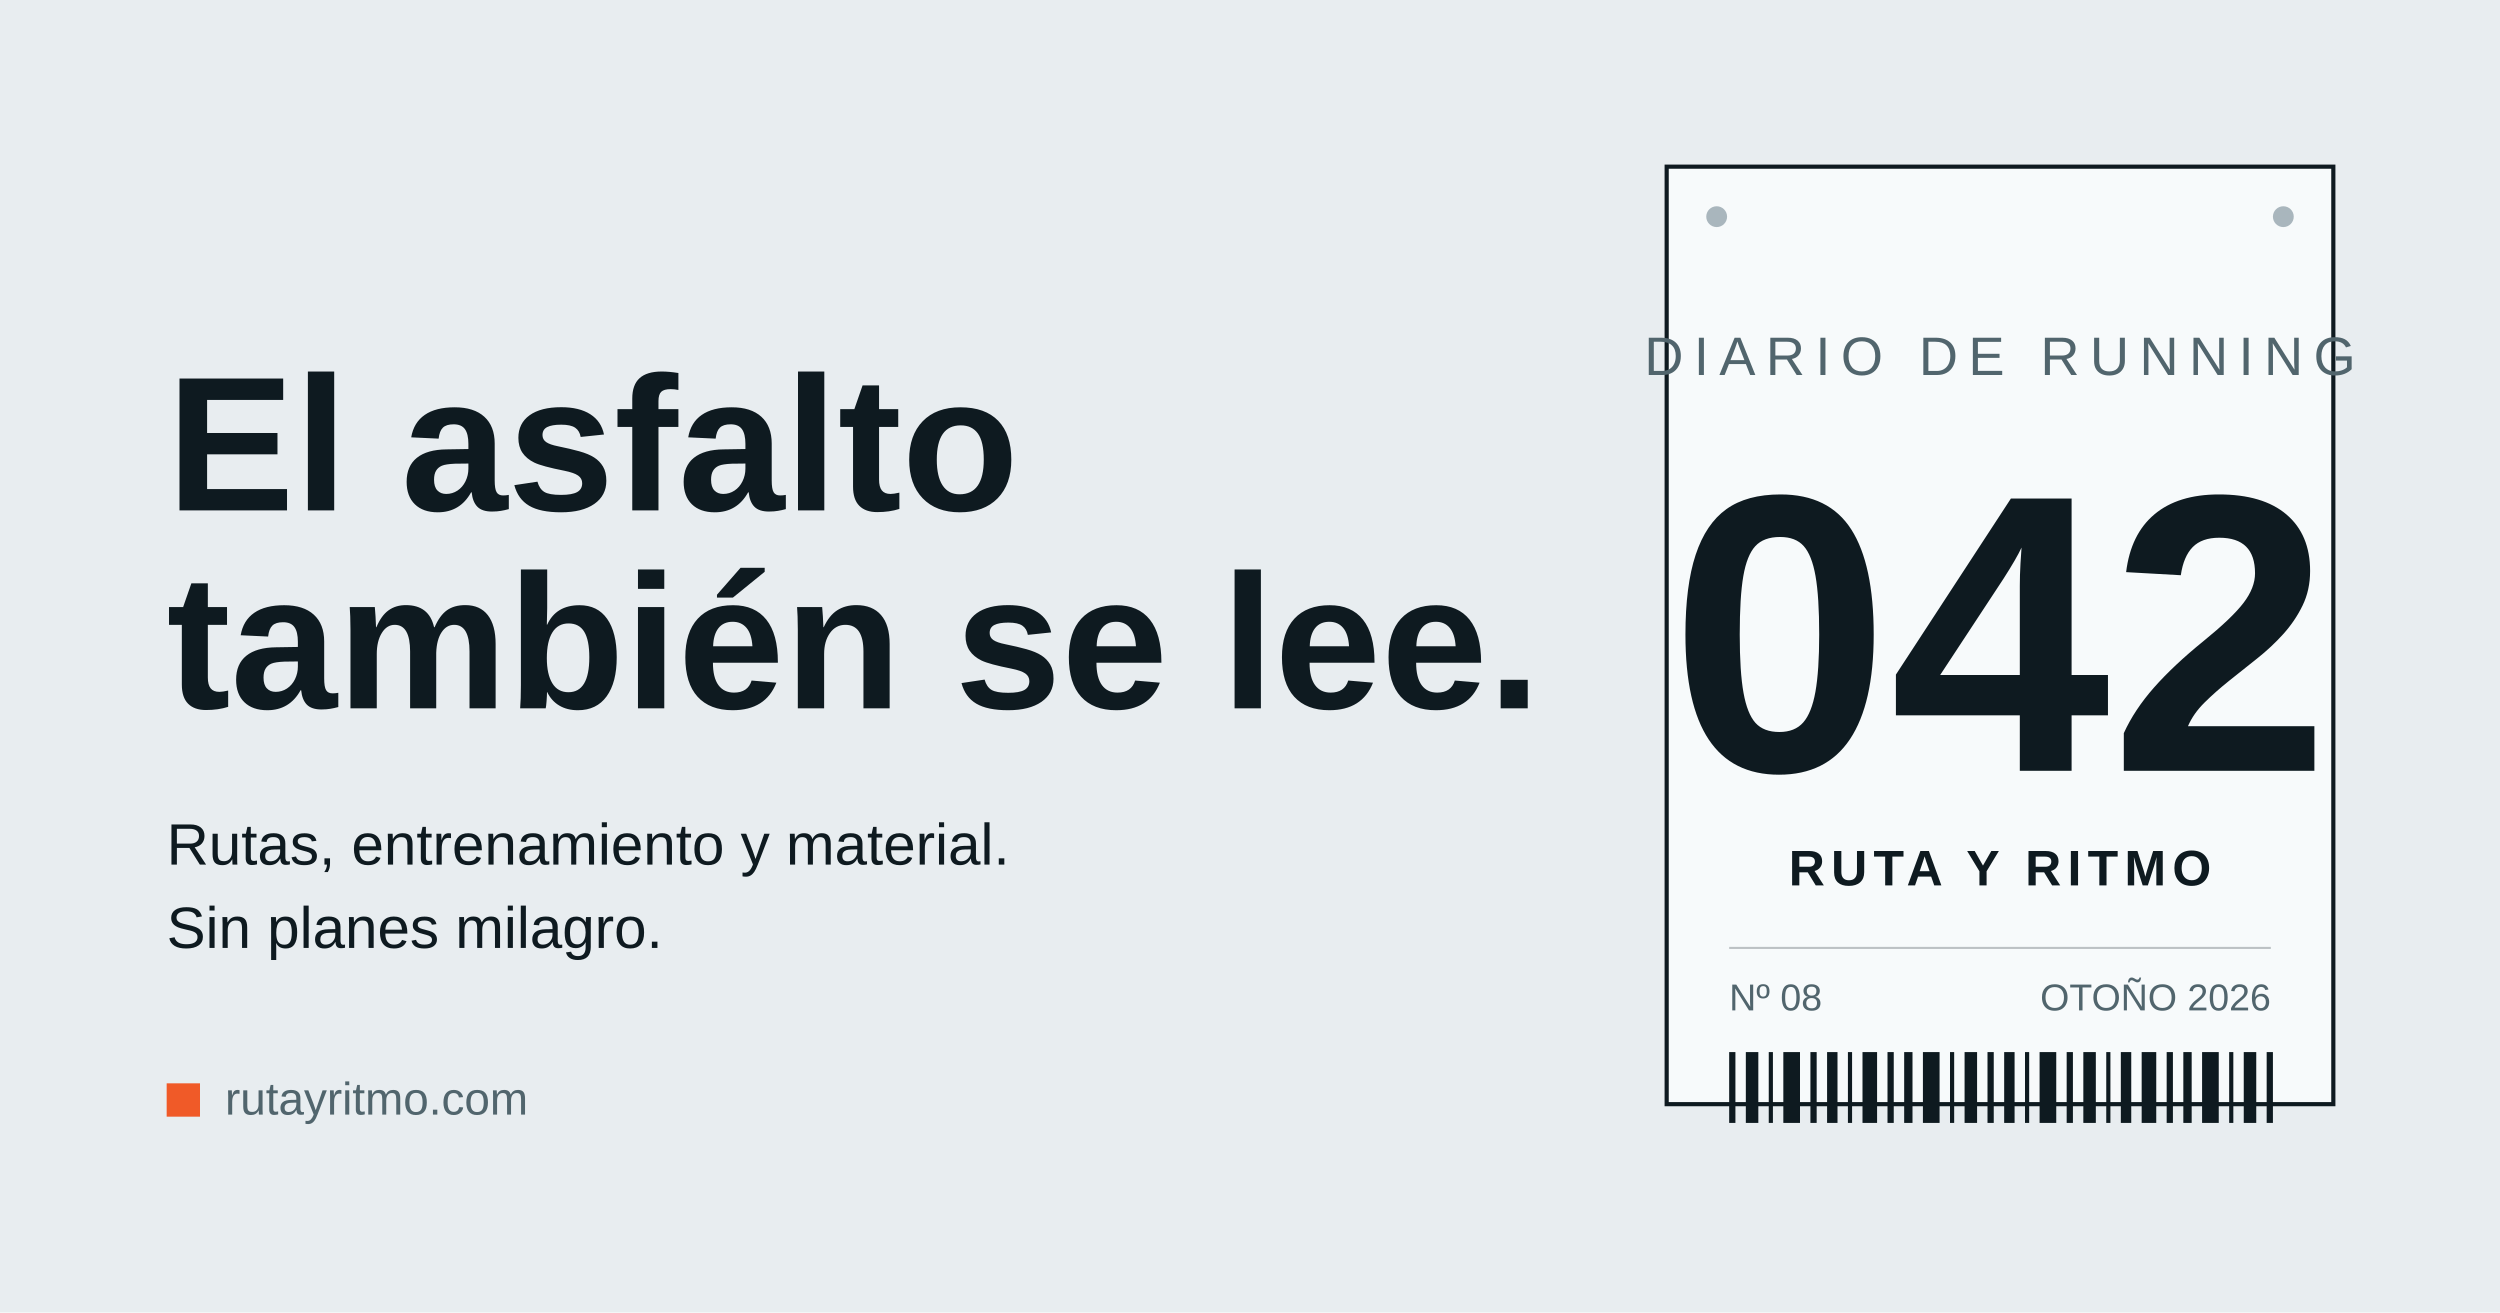
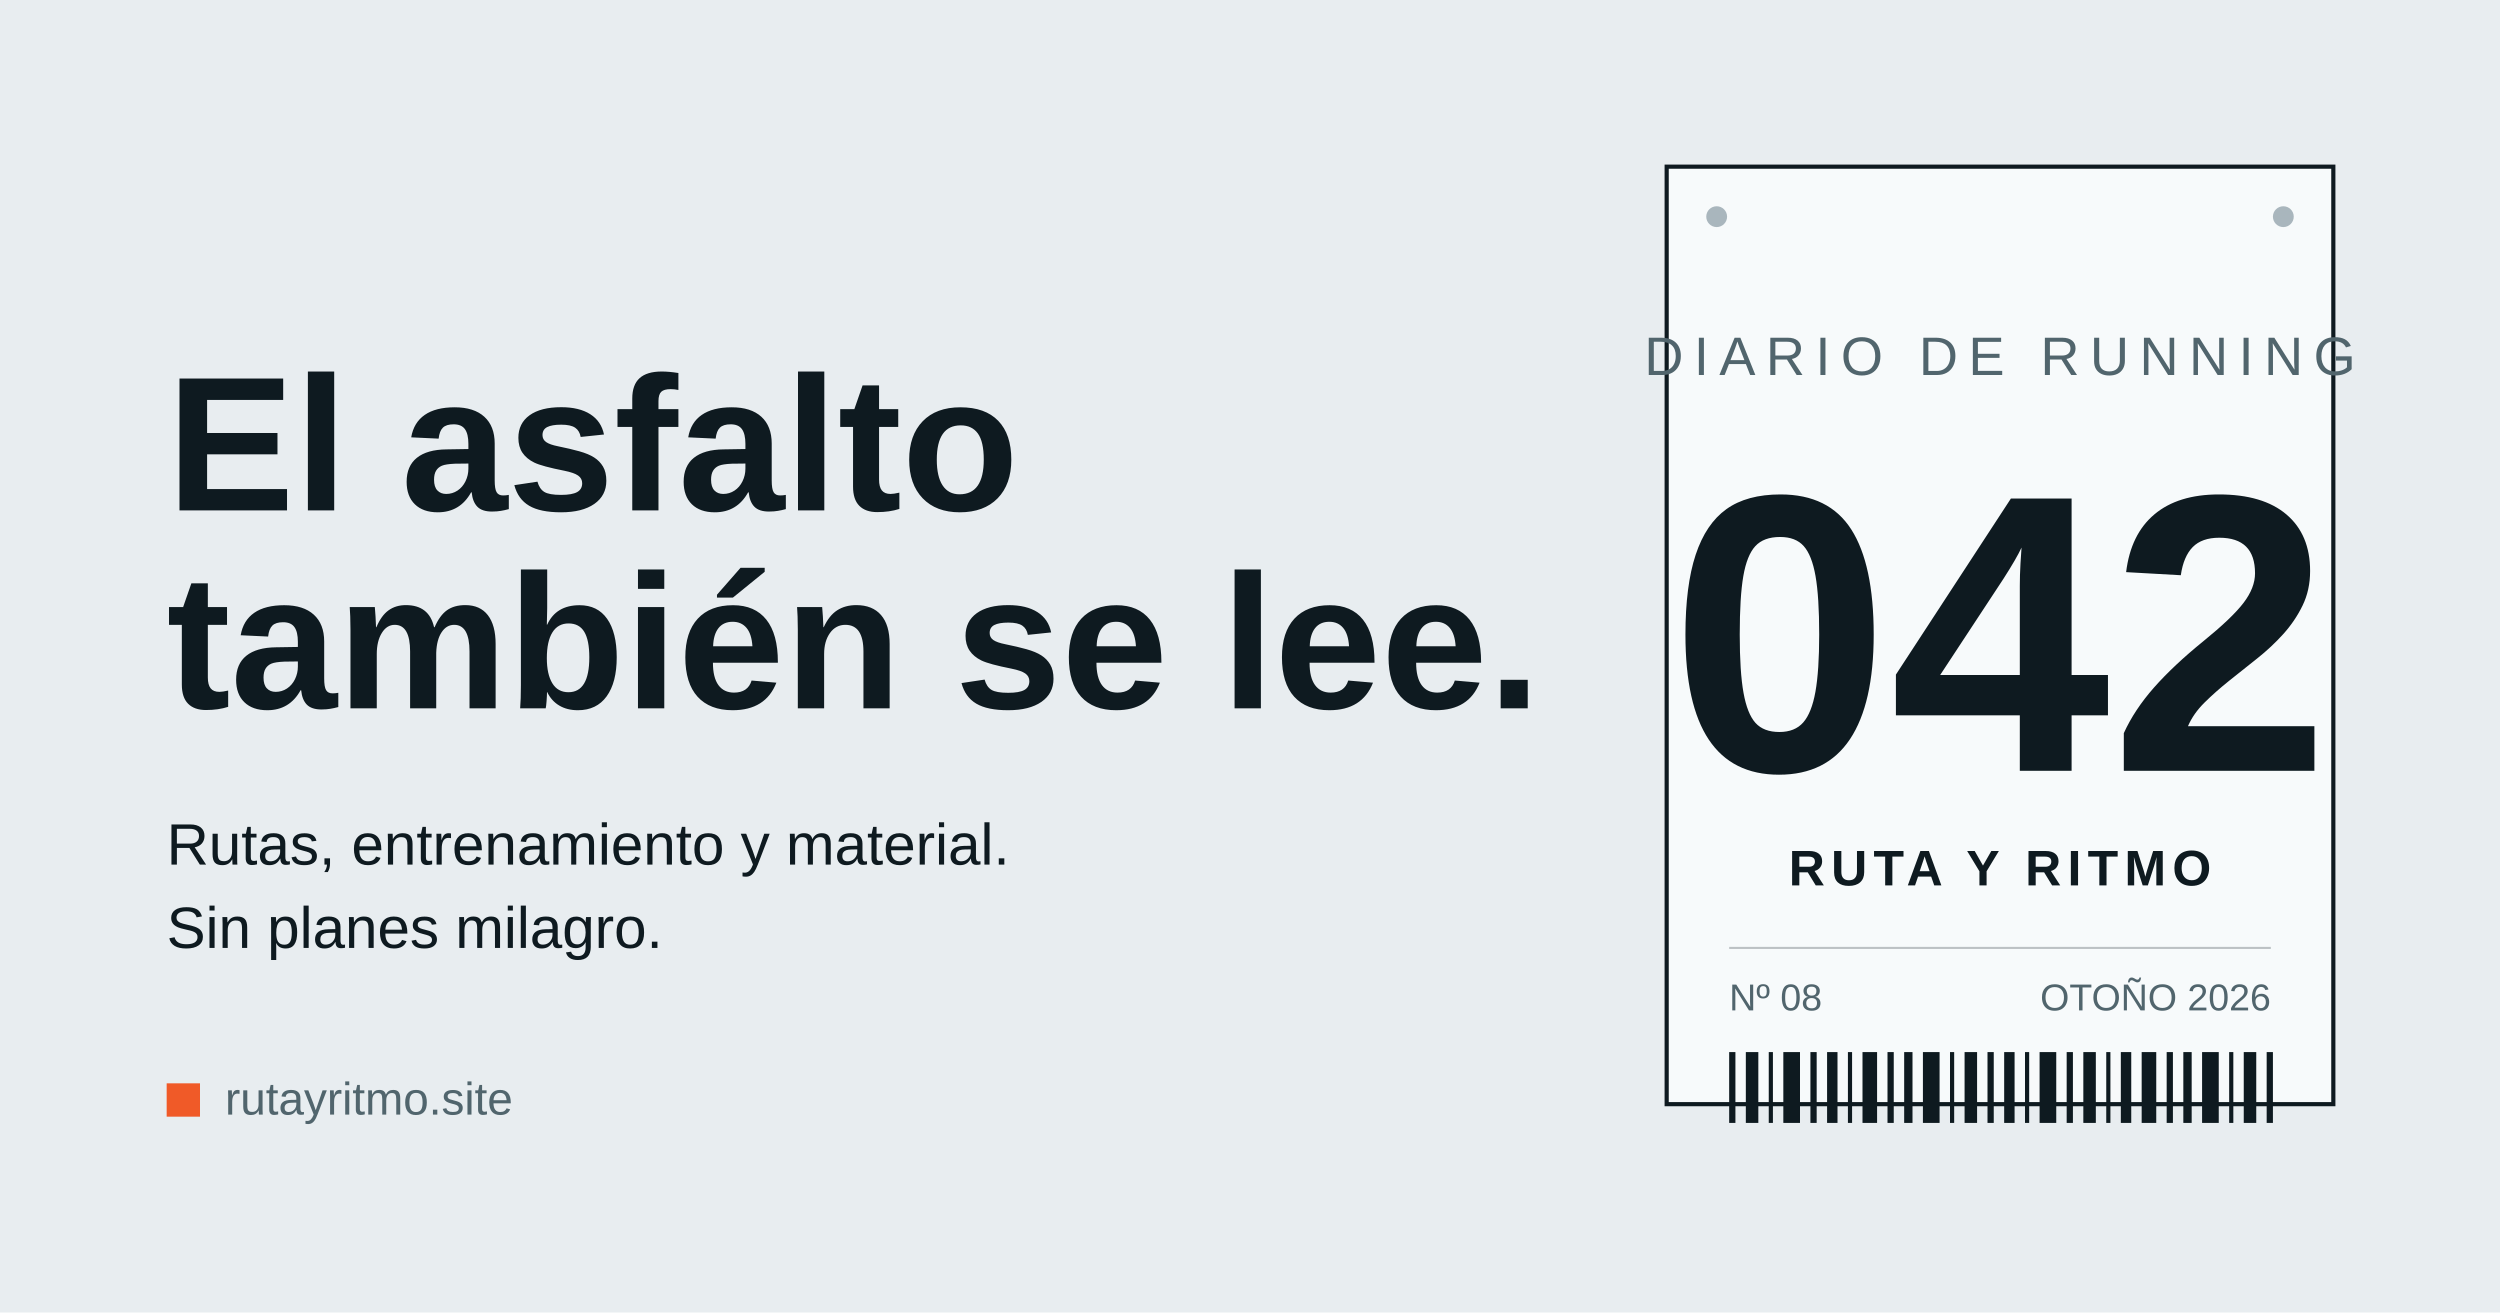
<svg xmlns="http://www.w3.org/2000/svg" width="1200" height="630" viewBox="0 0 1200 630">
  <rect width="1200" height="630" fill="#E8EDF0" />
  <rect x="800" y="80" width="320" height="450" fill="#F7FAFB" stroke="#0E1A20" stroke-width="2" />
  <circle cx="824" cy="104" r="5" fill="#A9B6BD" />
  <circle cx="1096" cy="104" r="5" fill="#A9B6BD" />
  <text x="960" y="180" text-anchor="middle" font-family="Arial, Helvetica, sans-serif" font-size="26" fill="#51656D" letter-spacing="5">DIARIO DE RUNNING</text>
  <text x="960" y="370" text-anchor="middle" font-family="Arial Black, Arial, Helvetica, sans-serif" font-size="190" font-weight="900" fill="#0E1A20">042</text>
  <text x="960" y="425" text-anchor="middle" font-family="Arial, Helvetica, sans-serif" font-size="24" font-weight="bold" fill="#0E1A20" letter-spacing="3">RUTA Y RITMO</text>
  <line x1="830" y1="455" x2="1090" y2="455" stroke="#0E1A20" stroke-opacity="0.25" />
  <text x="830" y="485" font-family="Arial, Helvetica, sans-serif" font-size="18" fill="#51656D">Nº 08</text>
  <text x="1090" y="485" text-anchor="end" font-family="Arial, Helvetica, sans-serif" font-size="18" fill="#51656D">OTOÑO 2026</text>
  <g fill="#0E1A20">
    <rect x="830" y="505" width="3" height="34" />
    <rect x="838" y="505" width="6" height="34" />
    <rect x="849" y="505" width="2" height="34" />
    <rect x="856" y="505" width="8" height="34" />
    <rect x="869" y="505" width="3" height="34" />
    <rect x="877" y="505" width="5" height="34" />
    <rect x="887" y="505" width="2" height="34" />
    <rect x="894" y="505" width="7" height="34" />
    <rect x="906" y="505" width="3" height="34" />
    <rect x="914" y="505" width="4" height="34" />
    <rect x="923" y="505" width="8" height="34" />
    <rect x="936" y="505" width="2" height="34" />
    <rect x="943" y="505" width="6" height="34" />
    <rect x="954" y="505" width="3" height="34" />
    <rect x="962" y="505" width="5" height="34" />
    <rect x="972" y="505" width="2" height="34" />
    <rect x="979" y="505" width="8" height="34" />
    <rect x="992" y="505" width="3" height="34" />
    <rect x="1000" y="505" width="6" height="34" />
    <rect x="1011" y="505" width="2" height="34" />
    <rect x="1018" y="505" width="5" height="34" />
    <rect x="1028" y="505" width="7" height="34" />
    <rect x="1040" y="505" width="3" height="34" />
    <rect x="1048" y="505" width="4" height="34" />
    <rect x="1057" y="505" width="8" height="34" />
    <rect x="1070" y="505" width="2" height="34" />
    <rect x="1077" y="505" width="6" height="34" />
    <rect x="1088" y="505" width="3" height="34" />
  </g>
  <text x="80" y="245" font-family="Arial Black, Arial, Helvetica, sans-serif" font-size="92" font-weight="900" fill="#0E1A20">El asfalto</text>
  <text x="80" y="340" font-family="Arial Black, Arial, Helvetica, sans-serif" font-size="92" font-weight="900" fill="#0E1A20">también se lee.</text>
  <text x="80" y="415" font-family="Arial, Helvetica, sans-serif" font-size="28" fill="#0E1A20">Rutas, entrenamiento y material.</text>
  <text x="80" y="455" font-family="Arial, Helvetica, sans-serif" font-size="28" fill="#0E1A20">Sin planes milagro.</text>
  <rect x="80" y="520" width="16" height="16" fill="#F05A28" />
-   <text x="108" y="535" font-family="Arial, Helvetica, sans-serif" font-size="22" fill="#51656D">rutayritmo.com</text>
+   <text x="108" y="535" font-family="Arial, Helvetica, sans-serif" font-size="22" fill="#51656D">rutayritmo.site</text>
</svg>
